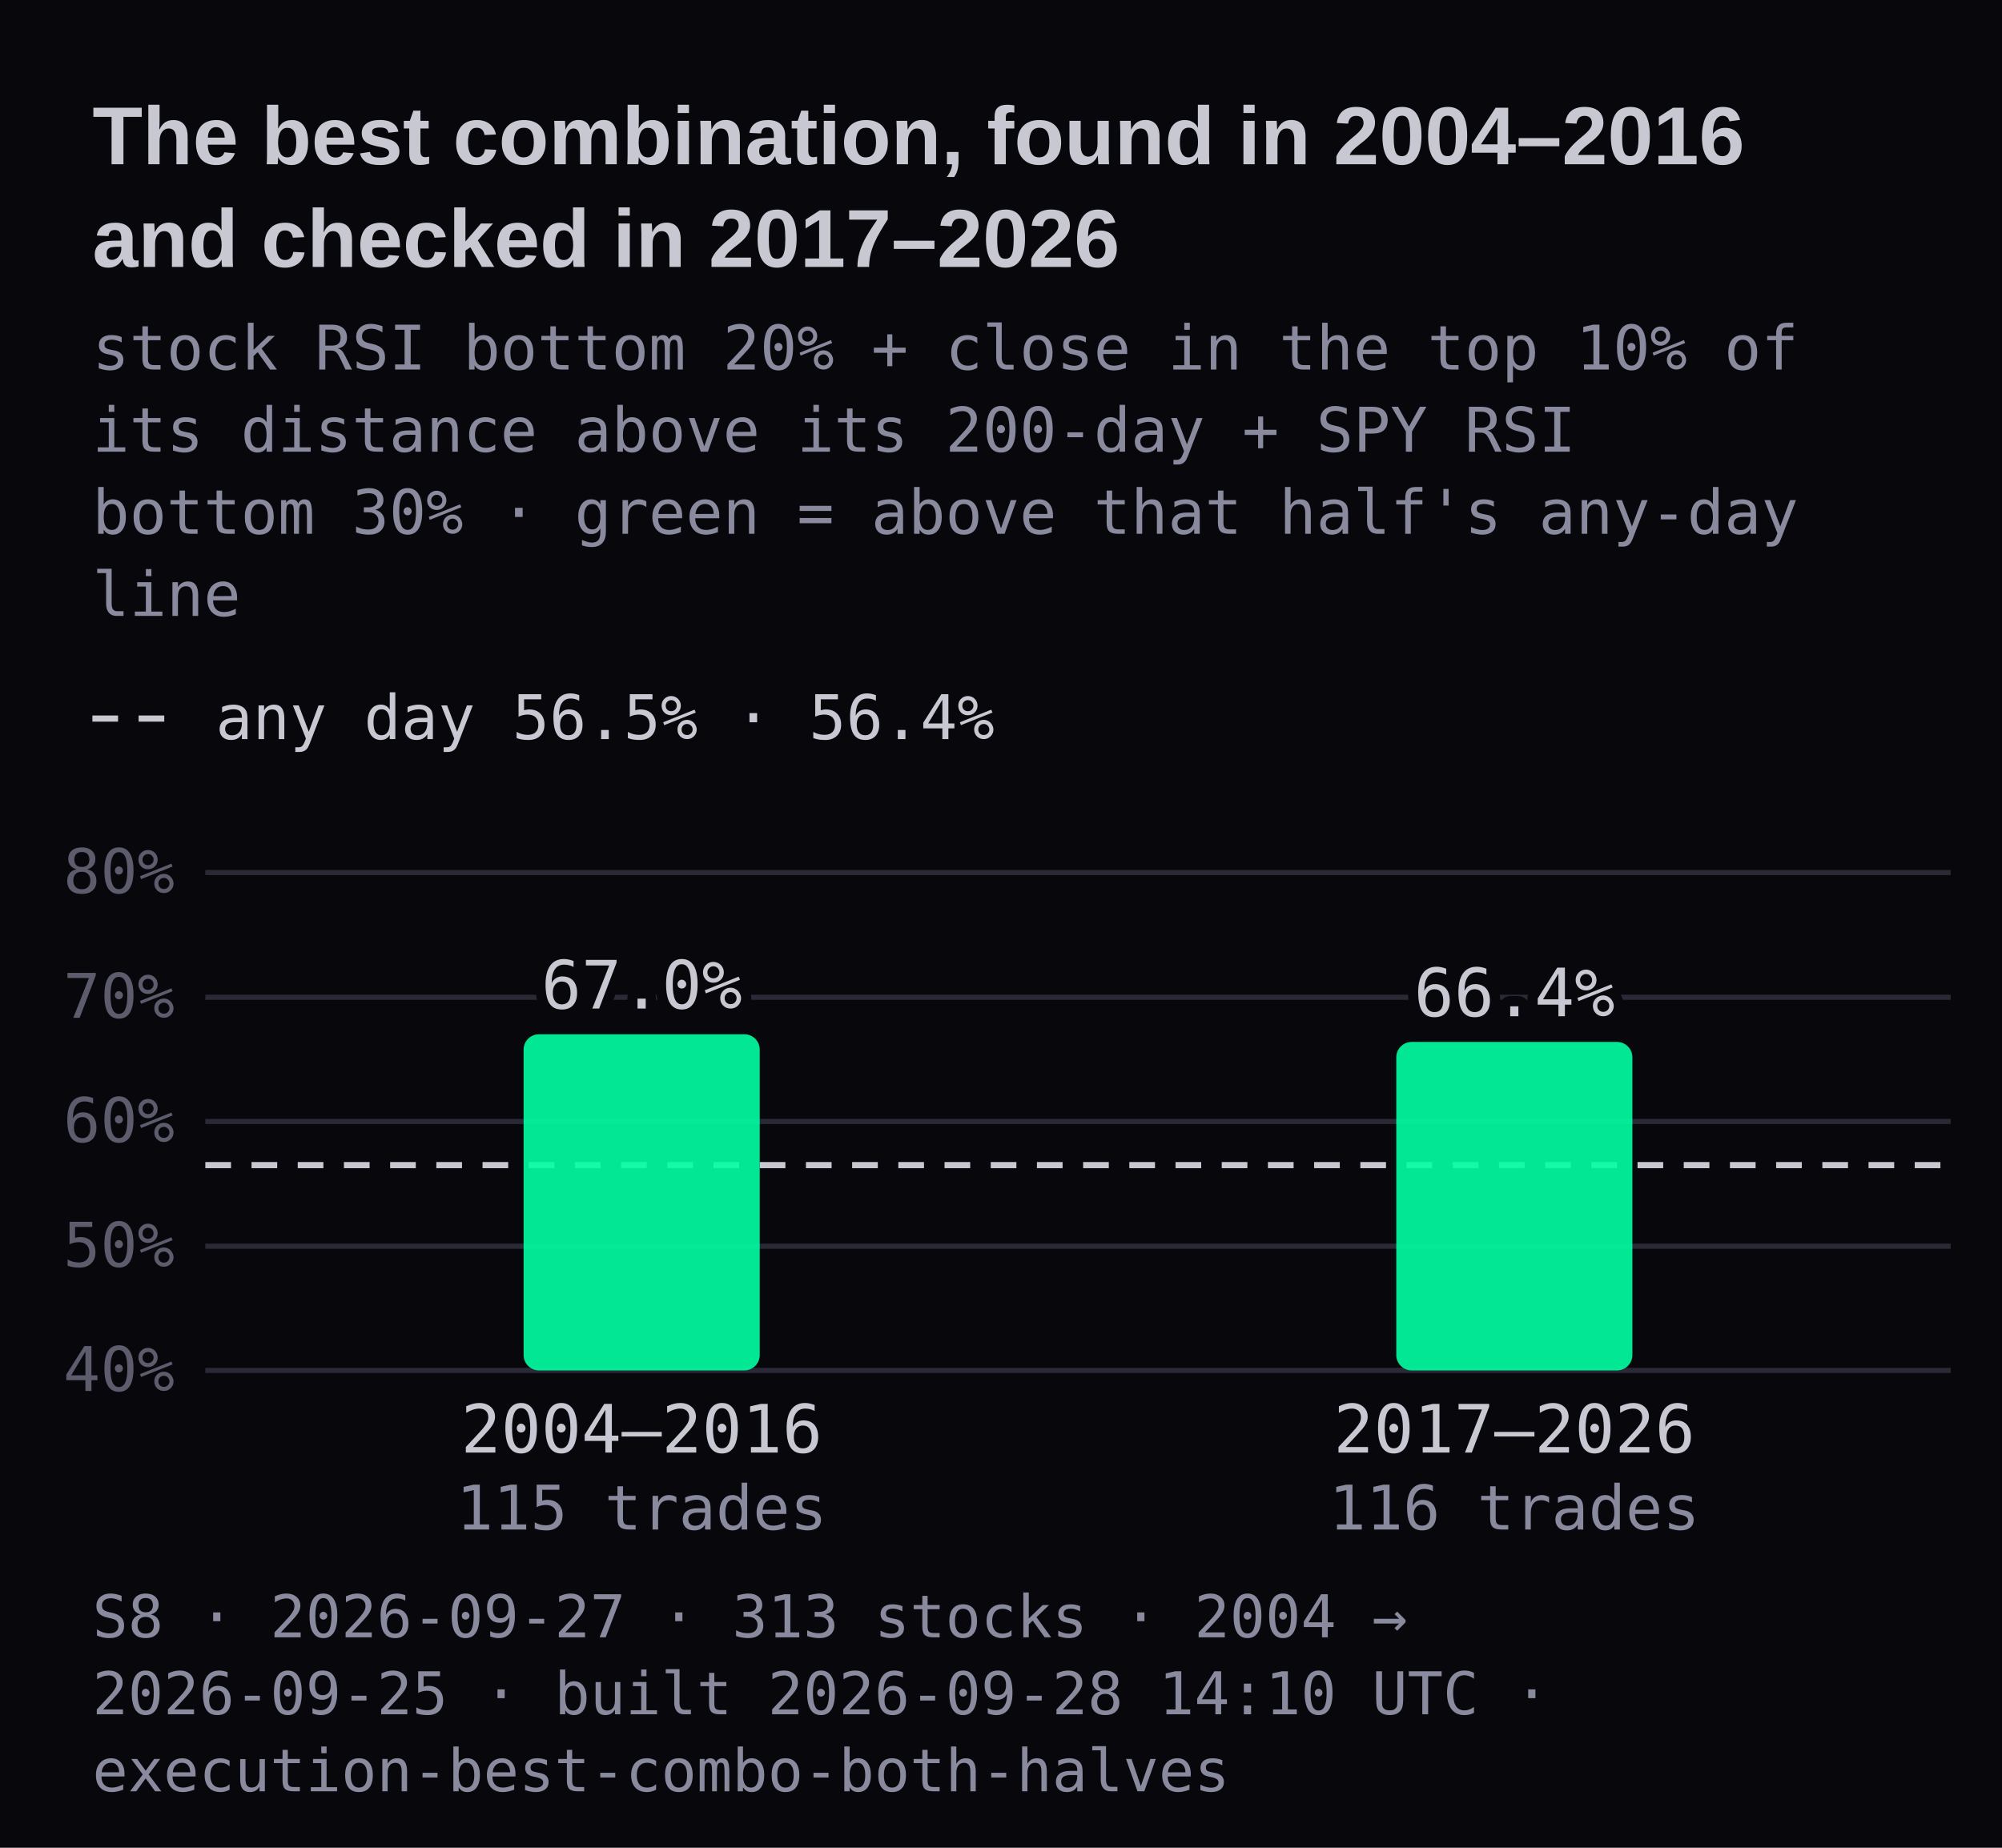
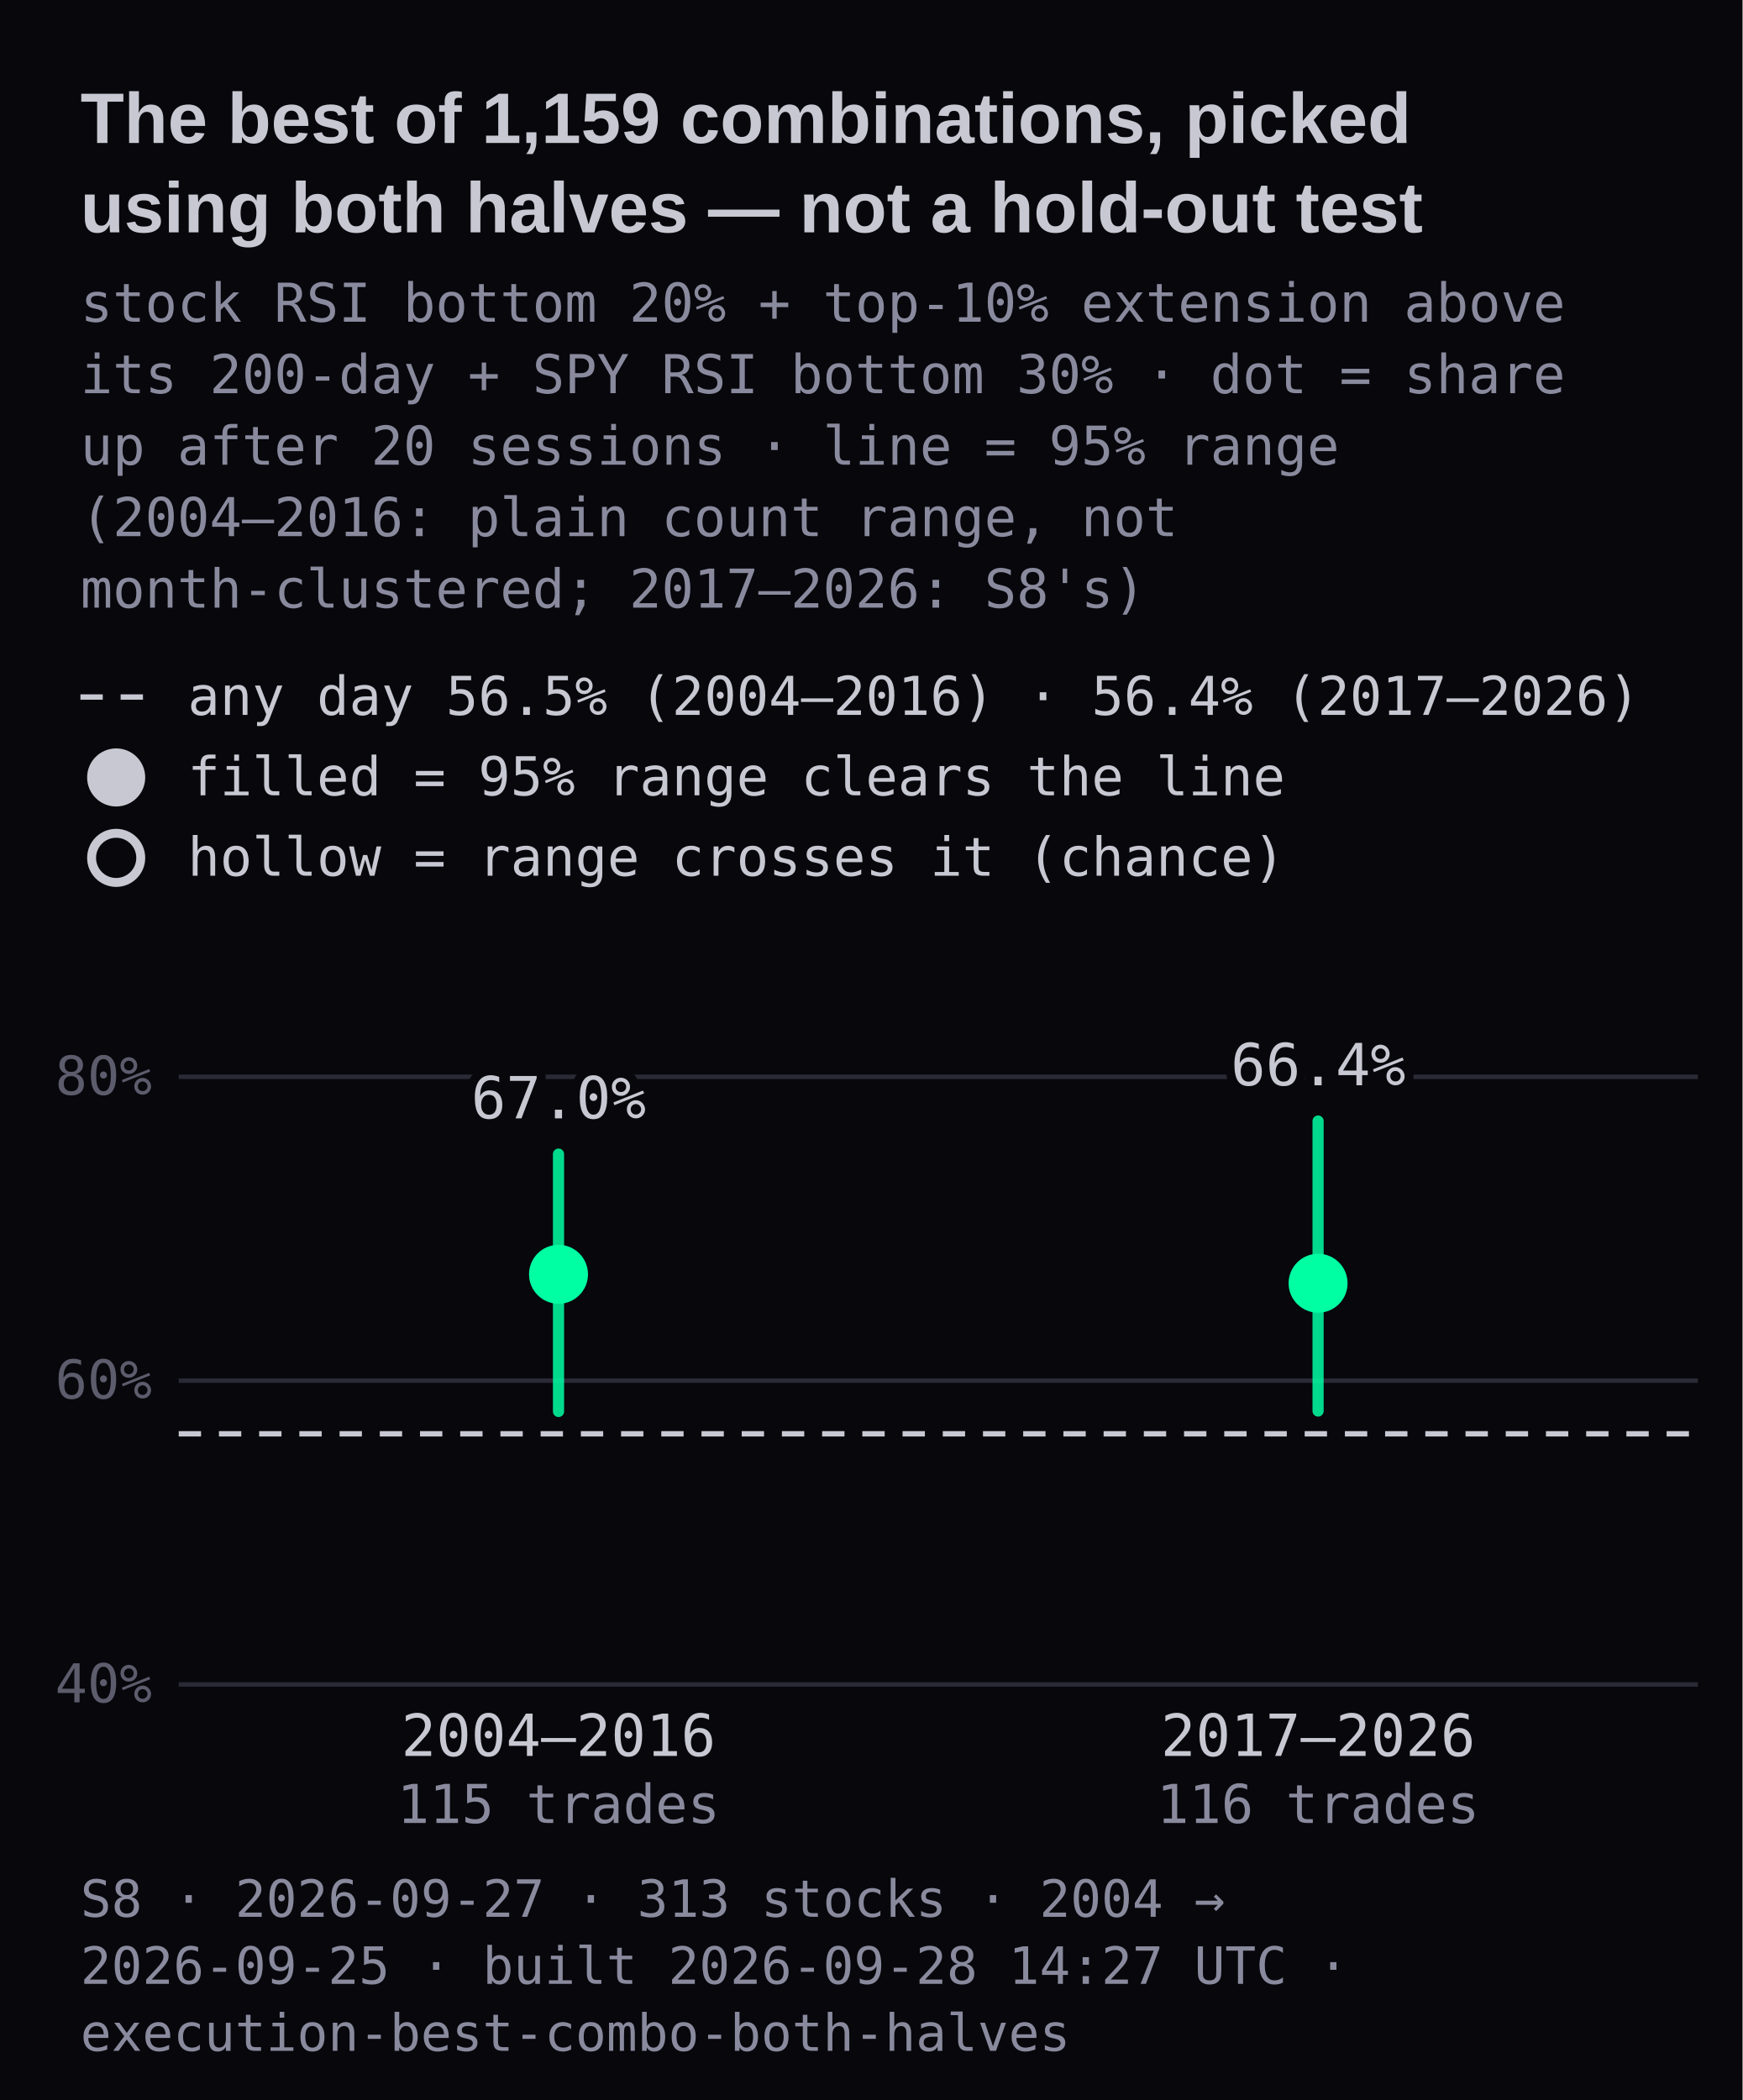
- <svg xmlns="http://www.w3.org/2000/svg" viewBox="0 0 390 360" width="390" height="360" role="img" aria-label="The best combination, found in 2004–2016 and checked in 2017–2026" data-chart="execution-best-combo-both-halves-390" font-family="-apple-system,'Helvetica Neue',Arial,sans-serif">
+ <svg xmlns="http://www.w3.org/2000/svg" viewBox="0 0 390 470" width="390" height="470" role="img" aria-label="The best of 1,159 combinations, picked using both halves — not a hold-out test" data-chart="execution-best-combo-both-halves-390" font-family="-apple-system,'Helvetica Neue',Arial,sans-serif">
  <defs>
    <pattern id="execution-best-combo-both-halves-390-stripe" width="7" height="7" patternUnits="userSpaceOnUse" patternTransform="rotate(45)">
      <rect width="7" height="7" fill="rgba(7,7,12,0)" />
      <rect width="3.5" height="7" fill="rgba(7,7,12,.72)" />
    </pattern>
  </defs>
-   <rect width="390" height="360" fill="#07070C" />
-   <text x="18" y="32" font-size="16" font-weight="700" fill="#C8C8D2">The best combination, found in 2004–2016</text>
-   <text x="18" y="52" font-size="16" font-weight="700" fill="#C8C8D2">and checked in 2017–2026</text>
-   <text x="18" y="72" font-size="12" fill="#8A8A9E" font-family="ui-monospace,'SF Mono',Menlo,Consolas,monospace">stock RSI bottom 20% + close in the top 10% of</text>
-   <text x="18" y="88" font-size="12" fill="#8A8A9E" font-family="ui-monospace,'SF Mono',Menlo,Consolas,monospace">its distance above its 200-day + SPY RSI</text>
-   <text x="18" y="104" font-size="12" fill="#8A8A9E" font-family="ui-monospace,'SF Mono',Menlo,Consolas,monospace">bottom 30% · green = above that half's any-day</text>
-   <text x="18" y="120" font-size="12" fill="#8A8A9E" font-family="ui-monospace,'SF Mono',Menlo,Consolas,monospace">line</text>
-   <g transform="translate(18.0,134)">
+   <rect width="390" height="470" fill="#07070C" />
+   <text x="18" y="32" font-size="16" font-weight="700" fill="#C8C8D2">The best of 1,159 combinations, picked</text>
+   <text x="18" y="52" font-size="16" font-weight="700" fill="#C8C8D2">using both halves — not a hold-out test</text>
+   <text x="18" y="72" font-size="12" fill="#8A8A9E" font-family="ui-monospace,'SF Mono',Menlo,Consolas,monospace">stock RSI bottom 20% + top-10% extension above</text>
+   <text x="18" y="88" font-size="12" fill="#8A8A9E" font-family="ui-monospace,'SF Mono',Menlo,Consolas,monospace">its 200-day + SPY RSI bottom 30% · dot = share</text>
+   <text x="18" y="104" font-size="12" fill="#8A8A9E" font-family="ui-monospace,'SF Mono',Menlo,Consolas,monospace">up after 20 sessions · line = 95% range</text>
+   <text x="18" y="120" font-size="12" fill="#8A8A9E" font-family="ui-monospace,'SF Mono',Menlo,Consolas,monospace">(2004–2016: plain count range, not</text>
+   <text x="18" y="136" font-size="12" fill="#8A8A9E" font-family="ui-monospace,'SF Mono',Menlo,Consolas,monospace">month-clustered; 2017–2026: S8's)</text>
+   <g transform="translate(18.0,150)">
    <line x1="0" x2="18" y1="6" y2="6" stroke="#C8C8D2" stroke-width="1.2" stroke-dasharray="5 4" />
-     <text x="24" y="10" font-size="12" fill="#C8C8D2" font-family="ui-monospace,'SF Mono',Menlo,Consolas,monospace">any day 56.5% · 56.4%</text>
+     <text x="24" y="10" font-size="12" fill="#C8C8D2" font-family="ui-monospace,'SF Mono',Menlo,Consolas,monospace">any day 56.5% (2004–2016) · 56.4% (2017–2026)</text>
  </g>
-   <g transform="translate(0,158)" font-family="ui-monospace,'SF Mono',Menlo,Consolas,monospace">
-     <line x1="40" x2="380" y1="109.0" y2="109.0" stroke="#2A2A36" stroke-width="1" />
-     <text x="34" y="113.0" text-anchor="end" font-size="12" fill="#5C5C6C">40%</text>
-     <line x1="40" x2="380" y1="84.8" y2="84.8" stroke="#2A2A36" stroke-width="1" />
-     <text x="34" y="88.8" text-anchor="end" font-size="12" fill="#5C5C6C">50%</text>
-     <line x1="40" x2="380" y1="60.5" y2="60.5" stroke="#2A2A36" stroke-width="1" />
-     <text x="34" y="64.5" text-anchor="end" font-size="12" fill="#5C5C6C">60%</text>
-     <line x1="40" x2="380" y1="36.3" y2="36.3" stroke="#2A2A36" stroke-width="1" />
-     <text x="34" y="40.3" text-anchor="end" font-size="12" fill="#5C5C6C">70%</text>
-     <line x1="40" x2="380" y1="12.0" y2="12.0" stroke="#2A2A36" stroke-width="1" />
-     <text x="34" y="16.0" text-anchor="end" font-size="12" fill="#5C5C6C">80%</text>
-     <line x1="40" x2="380" y1="69.0" y2="69.0" stroke="#C8C8D2" stroke-width="1.2" stroke-dasharray="5 4" />
-     <g class="mark" data-tip="2004–2016: up after 20 in 67.0% of 115 (any day 56.5%)">
-       <rect x="102.0" y="43.5" width="46.0" height="65.5" rx="3" ry="3" fill="#00FFA3" fill-opacity="0.9" />
-       <text x="125.0" y="38.5" text-anchor="middle" font-size="13" fill="#C8C8D2" paint-order="stroke" stroke="#07070C" stroke-width="4" stroke-linejoin="round">67.0%</text>
+   <g transform="translate(18.0,168)">
+     <circle cx="8.0" cy="6.0" r="5.5" fill="#C8C8D2" stroke="#C8C8D2" stroke-width="2" />
+     <text x="24" y="10" font-size="12" fill="#C8C8D2" font-family="ui-monospace,'SF Mono',Menlo,Consolas,monospace">filled = 95% range clears the line</text>
+   </g>
+   <g transform="translate(18.0,186)">
+     <circle cx="8.0" cy="6.0" r="5.5" fill="#07070C" stroke="#C8C8D2" stroke-width="2" />
+     <text x="24" y="10" font-size="12" fill="#C8C8D2" font-family="ui-monospace,'SF Mono',Menlo,Consolas,monospace">hollow = range crosses it (chance)</text>
+   </g>
+   <g transform="translate(0,210)" font-family="ui-monospace,'SF Mono',Menlo,Consolas,monospace">
+     <line x1="40" x2="380" y1="167.0" y2="167.0" stroke="#2A2A36" stroke-width="1" />
+     <text x="34" y="171.0" text-anchor="end" font-size="12" fill="#5C5C6C">40%</text>
+     <line x1="40" x2="380" y1="99.0" y2="99.0" stroke="#2A2A36" stroke-width="1" />
+     <text x="34" y="103.0" text-anchor="end" font-size="12" fill="#5C5C6C">60%</text>
+     <line x1="40" x2="380" y1="31.0" y2="31.0" stroke="#2A2A36" stroke-width="1" />
+     <text x="34" y="35.0" text-anchor="end" font-size="12" fill="#5C5C6C">80%</text>
+     <line x1="40" x2="380" y1="110.9" y2="110.9" stroke="#C8C8D2" stroke-width="1.2" stroke-dasharray="5 4" />
+     <g class="mark" data-col="#00FFA3" data-verdict="above" data-tip="2004–2016: up after 20 in 67.0% of 115 · plain 95% range 58.0–74.9% · any day 56.5% · used to pick it">
+       <line x1="125.0" x2="125.0" y1="105.9" y2="48.3" stroke="#00FFA3" stroke-width="2.5" stroke-linecap="round" stroke-opacity=".85" />
+       <circle cx="125.0" cy="75.2" r="5.5" fill="#00FFA3" stroke="#00FFA3" stroke-width="2.2" />
+       <text x="125.0" y="40.3" text-anchor="middle" font-size="13" fill="#C8C8D2" paint-order="stroke" stroke="#07070C" stroke-width="4" stroke-linejoin="round">67.0%</text>
    </g>
-     <text x="125.0" y="125" text-anchor="middle" font-size="13" fill="#C8C8D2">2004–2016</text>
-     <text x="125.0" y="140" text-anchor="middle" font-size="12" fill="#8A8A9E">115 trades</text>
-     <g class="mark" data-tip="2017–2026: up after 20 in 66.4% of 116 (any day 56.4%)">
-       <rect x="272.0" y="45.0" width="46.0" height="64.0" rx="3" ry="3" fill="#00FFA3" fill-opacity="0.9" />
-       <text x="295.0" y="40.0" text-anchor="middle" font-size="13" fill="#C8C8D2" paint-order="stroke" stroke="#07070C" stroke-width="4" stroke-linejoin="round">66.4%</text>
+     <text x="125.0" y="183" text-anchor="middle" font-size="13" fill="#C8C8D2">2004–2016</text>
+     <text x="125.0" y="198" text-anchor="middle" font-size="12" fill="#8A8A9E">115 trades</text>
+     <g class="mark" data-col="#00FFA3" data-verdict="above" data-tip="2017–2026: up after 20 in 66.4% of 116 · 95% range 58.0–77.1% · any day 56.4% · also used to pick it">
+       <line x1="295.0" x2="295.0" y1="105.8" y2="40.9" stroke="#00FFA3" stroke-width="2.5" stroke-linecap="round" stroke-opacity=".85" />
+       <circle cx="295.0" cy="77.2" r="5.5" fill="#00FFA3" stroke="#00FFA3" stroke-width="2.2" />
+       <text x="295.0" y="32.9" text-anchor="middle" font-size="13" fill="#C8C8D2" paint-order="stroke" stroke="#07070C" stroke-width="4" stroke-linejoin="round">66.4%</text>
    </g>
-     <text x="295.0" y="125" text-anchor="middle" font-size="13" fill="#C8C8D2">2017–2026</text>
-     <text x="295.0" y="140" text-anchor="middle" font-size="12" fill="#8A8A9E">116 trades</text>
+     <text x="295.0" y="183" text-anchor="middle" font-size="13" fill="#C8C8D2">2017–2026</text>
+     <text x="295.0" y="198" text-anchor="middle" font-size="12" fill="#8A8A9E">116 trades</text>
  </g>
-   <text x="18" y="319" font-size="11.5" fill="#8A8A9E" font-family="ui-monospace,'SF Mono',Menlo,Consolas,monospace">S8 · 2026-09-27 · 313 stocks · 2004 →</text>
-   <text x="18" y="334" font-size="11.5" fill="#8A8A9E" font-family="ui-monospace,'SF Mono',Menlo,Consolas,monospace">2026-09-25 · built 2026-09-28 14:10 UTC ·</text>
-   <text x="18" y="349" font-size="11.5" fill="#8A8A9E" font-family="ui-monospace,'SF Mono',Menlo,Consolas,monospace">execution-best-combo-both-halves</text>
+   <text x="18" y="429" font-size="11.5" fill="#8A8A9E" font-family="ui-monospace,'SF Mono',Menlo,Consolas,monospace">S8 · 2026-09-27 · 313 stocks · 2004 →</text>
+   <text x="18" y="444" font-size="11.5" fill="#8A8A9E" font-family="ui-monospace,'SF Mono',Menlo,Consolas,monospace">2026-09-25 · built 2026-09-28 14:27 UTC ·</text>
+   <text x="18" y="459" font-size="11.5" fill="#8A8A9E" font-family="ui-monospace,'SF Mono',Menlo,Consolas,monospace">execution-best-combo-both-halves</text>
</svg>
